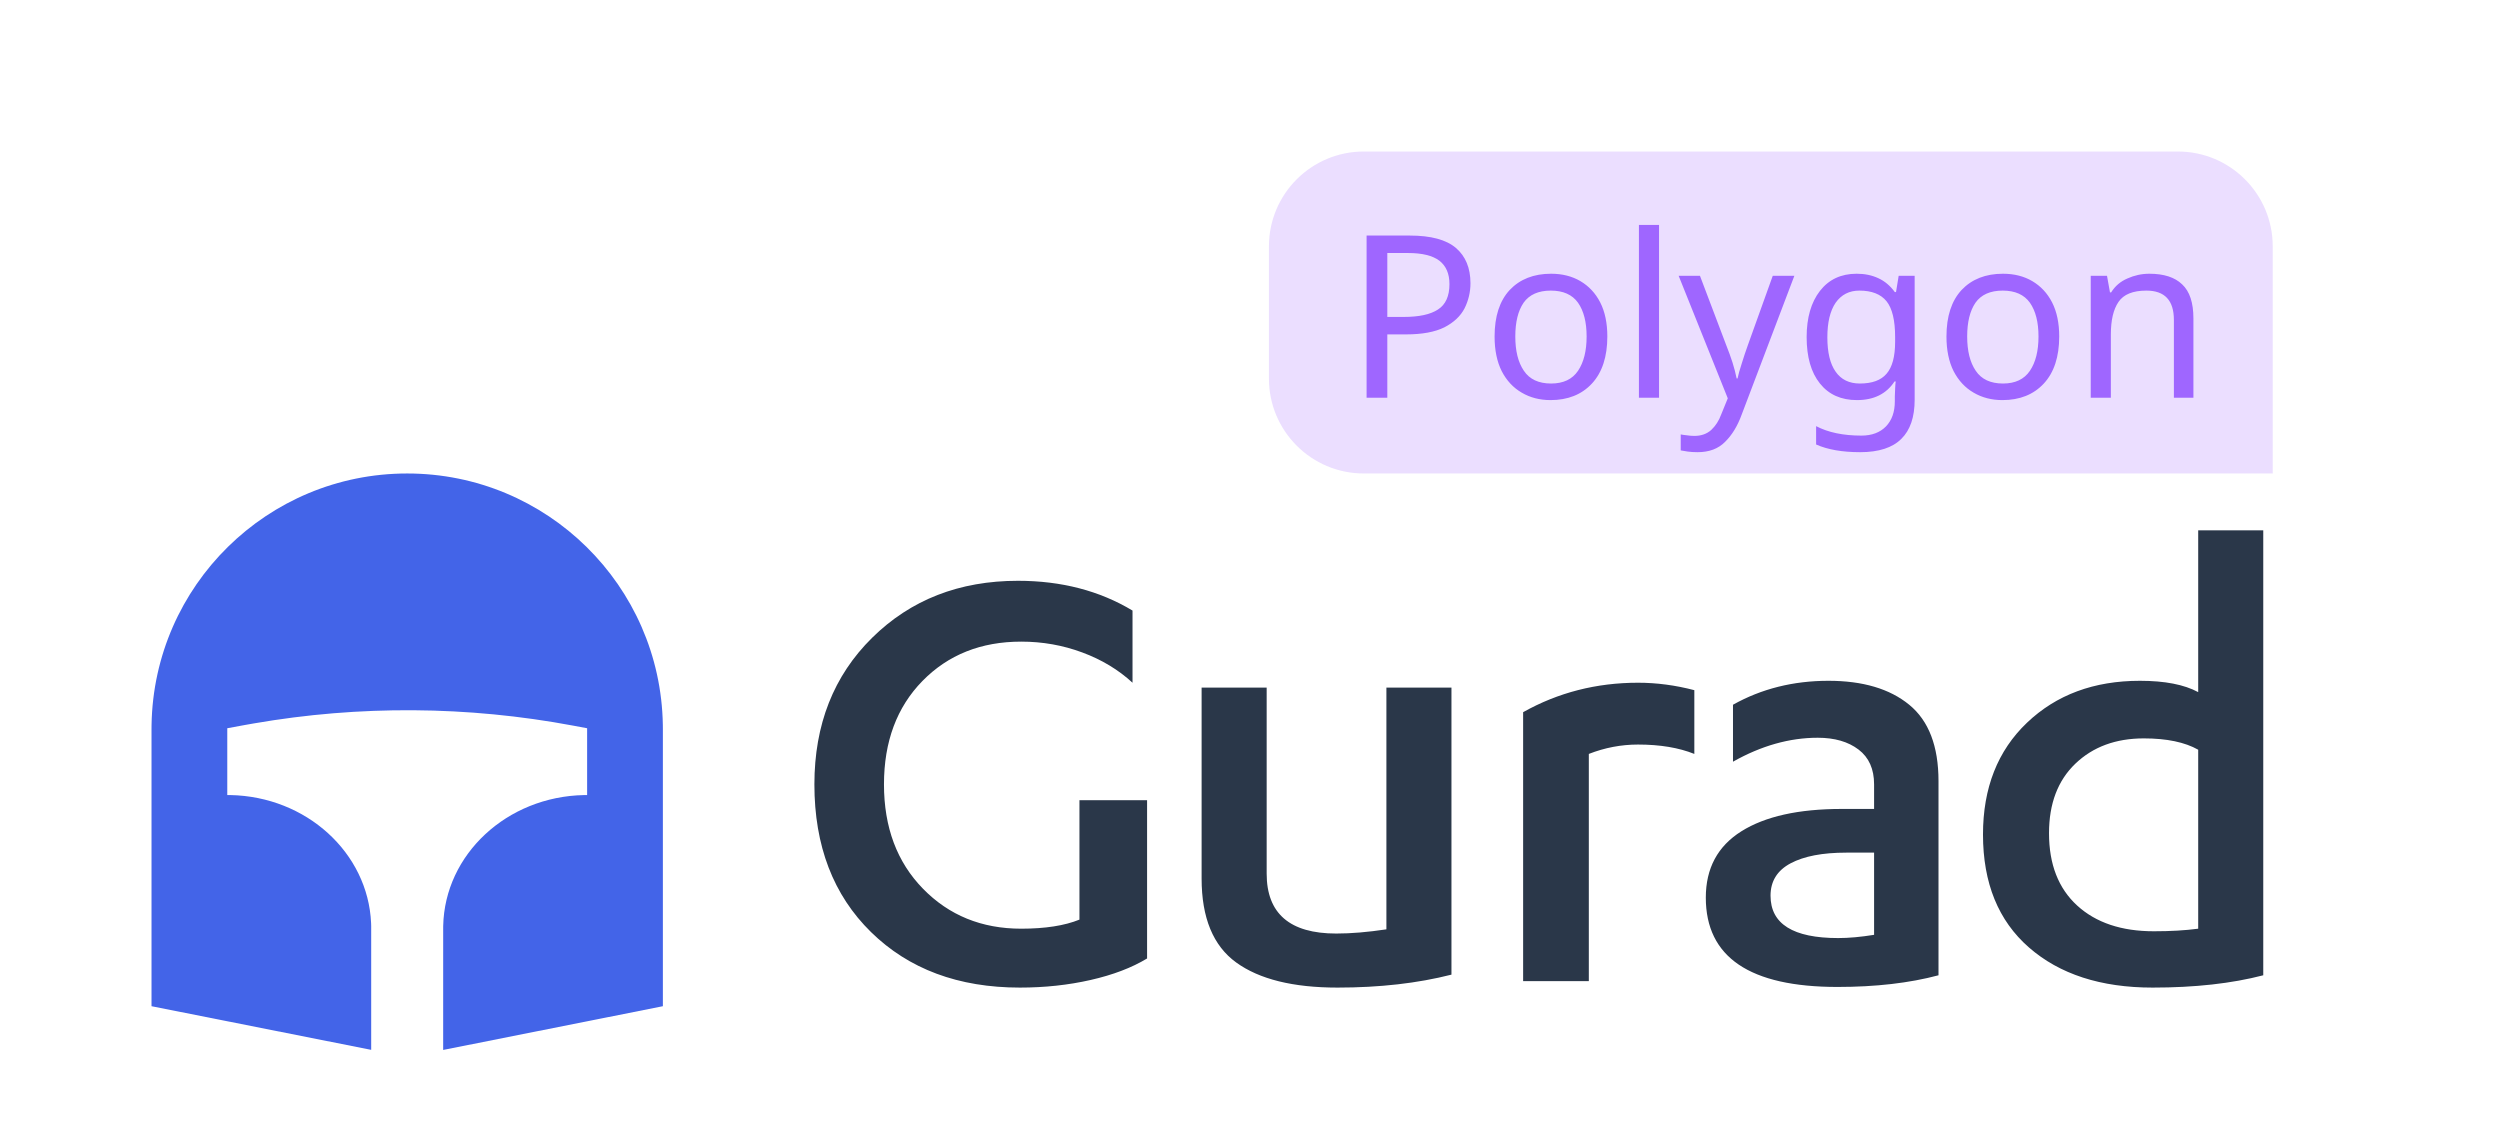
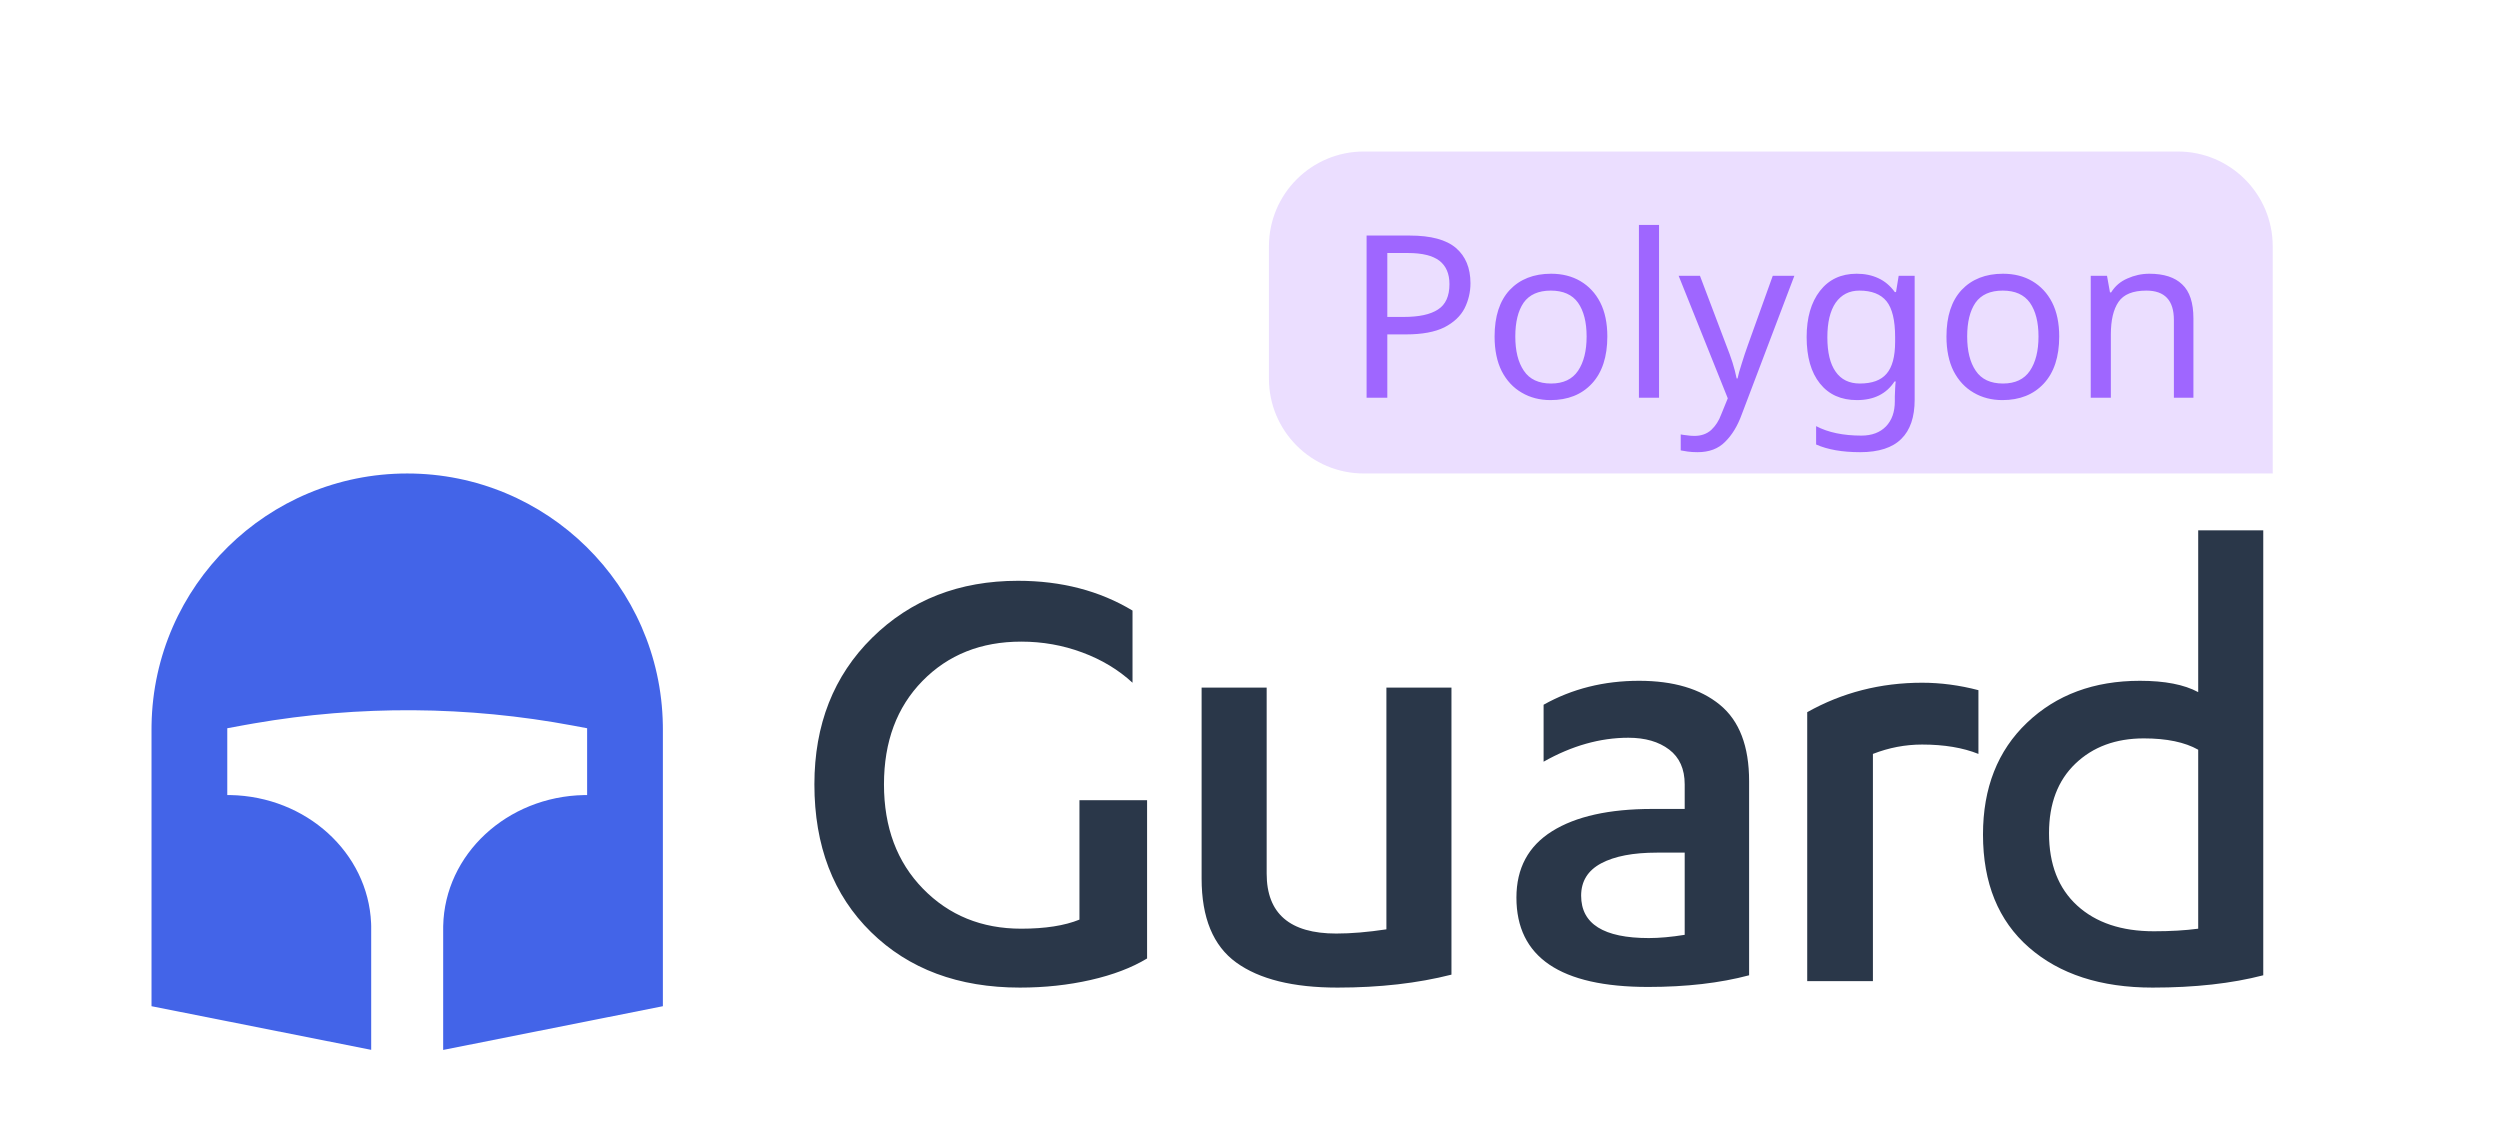
<svg xmlns="http://www.w3.org/2000/svg" width="132px" height="60px" viewBox="0 0 132 60" version="1.1">
  <g id="页面-1" stroke="none" stroke-width="1" fill="none" fill-rule="evenodd">
    <g id="04挖矿" transform="translate(-200, -10)">
      <g id="logo" transform="translate(200, 10)">
        <g id="logo-">
          <polygon id="矩形" points="4.43534098e-14 0 132 0 132 40 4.43534098e-14 40" />
        </g>
        <g id="编组-5" transform="translate(0, 20)">
          <rect id="矩形" x="0" y="0" width="132" height="40" />
-           <path d="M53.851,32.145 C55.161,32.145 56.405,32.011 57.584,31.743 C58.763,31.475 59.757,31.097 60.566,30.607 L60.566,30.607 L60.566,22.251 L56.995,22.251 L56.995,28.556 C56.209,28.875 55.183,29.035 53.919,29.035 C51.834,29.035 50.106,28.331 48.733,26.924 C47.36,25.518 46.674,23.681 46.674,21.414 C46.674,19.158 47.352,17.338 48.707,15.954 C50.063,14.57 51.8,13.878 53.919,13.878 C55.047,13.878 56.123,14.069 57.148,14.451 C58.174,14.832 59.057,15.365 59.797,16.048 L59.797,16.048 L59.797,12.238 C58.054,11.19 56.038,10.666 53.748,10.666 C50.65,10.666 48.084,11.668 46.05,13.673 C44.017,15.678 43,18.258 43,21.414 C43,24.66 43.997,27.261 45.99,29.214 C47.984,31.168 50.604,32.145 53.851,32.145 Z M70.622,32.145 C72.843,32.145 74.848,31.917 76.637,31.461 L76.637,31.461 L76.637,16.305 L73.202,16.305 L73.202,29.069 C72.222,29.217 71.339,29.291 70.553,29.291 C68.104,29.291 66.88,28.237 66.88,26.13 L66.88,26.13 L66.88,16.305 L63.445,16.305 L63.445,26.386 C63.445,28.459 64.054,29.938 65.273,30.82 C66.492,31.703 68.275,32.145 70.622,32.145 Z M83.89,31.803 L83.89,19.807 C84.733,19.477 85.599,19.312 86.487,19.312 C87.649,19.312 88.64,19.477 89.461,19.807 L89.461,19.807 L89.461,16.441 C88.458,16.179 87.467,16.048 86.487,16.048 C84.289,16.048 82.267,16.567 80.421,17.603 L80.421,17.603 L80.421,31.803 L83.89,31.803 Z M97.022,32.111 C99.038,32.111 100.815,31.905 102.353,31.495 L102.353,31.495 L102.353,21.243 C102.353,19.397 101.837,18.053 100.806,17.21 C99.776,16.367 98.354,15.946 96.543,15.946 C94.686,15.946 93.006,16.367 91.502,17.21 L91.502,17.21 L91.502,20.218 C92.995,19.375 94.487,18.953 95.979,18.953 C96.868,18.953 97.585,19.161 98.132,19.577 C98.679,19.993 98.952,20.605 98.952,21.414 L98.952,21.414 L98.952,22.712 L97.244,22.712 C94.965,22.712 93.2,23.105 91.947,23.891 C90.693,24.677 90.067,25.845 90.067,27.394 C90.067,30.538 92.385,32.111 97.022,32.111 Z M97.056,29.53 C94.675,29.53 93.484,28.784 93.484,27.292 C93.484,26.529 93.838,25.959 94.544,25.583 C95.25,25.207 96.23,25.019 97.483,25.019 L97.483,25.019 L98.952,25.019 L98.952,29.359 C98.246,29.473 97.614,29.53 97.056,29.53 Z M113.656,32.145 C115.889,32.145 117.837,31.928 119.5,31.495 L119.5,31.495 L119.5,8 L116.065,8 L116.065,16.544 C115.325,16.145 114.3,15.946 112.99,15.946 C110.563,15.946 108.575,16.683 107.026,18.159 C105.477,19.634 104.702,21.602 104.702,24.062 C104.702,26.625 105.511,28.613 107.129,30.026 C108.746,31.438 110.922,32.145 113.656,32.145 Z M113.724,29.171 C112.016,29.171 110.666,28.719 109.675,27.813 C108.684,26.907 108.188,25.634 108.188,23.994 C108.188,22.433 108.652,21.209 109.581,20.32 C110.509,19.432 111.714,18.987 113.195,18.987 C114.402,18.987 115.359,19.187 116.065,19.585 L116.065,19.585 L116.065,29.035 C115.382,29.126 114.602,29.171 113.724,29.171 Z" id="Gurad" fill="#2A3749" fill-rule="nonzero" />
+           <path d="M53.851,32.145 C55.161,32.145 56.405,32.011 57.584,31.743 C58.763,31.475 59.757,31.097 60.566,30.607 L60.566,30.607 L60.566,22.251 L56.995,22.251 L56.995,28.556 C56.209,28.875 55.183,29.035 53.919,29.035 C51.834,29.035 50.106,28.331 48.733,26.924 C47.36,25.518 46.674,23.681 46.674,21.414 C46.674,19.158 47.352,17.338 48.707,15.954 C50.063,14.57 51.8,13.878 53.919,13.878 C55.047,13.878 56.123,14.069 57.148,14.451 C58.174,14.832 59.057,15.365 59.797,16.048 L59.797,16.048 L59.797,12.238 C58.054,11.19 56.038,10.666 53.748,10.666 C50.65,10.666 48.084,11.668 46.05,13.673 C44.017,15.678 43,18.258 43,21.414 C43,24.66 43.997,27.261 45.99,29.214 C47.984,31.168 50.604,32.145 53.851,32.145 Z M70.622,32.145 C72.843,32.145 74.848,31.917 76.637,31.461 L76.637,31.461 L76.637,16.305 L73.202,16.305 L73.202,29.069 C72.222,29.217 71.339,29.291 70.553,29.291 C68.104,29.291 66.88,28.237 66.88,26.13 L66.88,26.13 L66.88,16.305 L63.445,16.305 L63.445,26.386 C63.445,28.459 64.054,29.938 65.273,30.82 C66.492,31.703 68.275,32.145 70.622,32.145 Z M98.89,31.803 L98.89,19.807 C99.733,19.477 100.599,19.312 101.487,19.312 C102.649,19.312 103.64,19.477 104.461,19.807 L104.461,19.807 L104.461,16.441 C103.458,16.179 102.467,16.048 101.487,16.048 C99.289,16.048 97.267,16.567 95.421,17.603 L95.421,17.603 L95.421,31.803 L98.89,31.803 Z M87.022,32.111 C89.038,32.111 90.815,31.905 92.353,31.495 L92.353,31.495 L92.353,21.243 C92.353,19.397 91.837,18.053 90.806,17.21 C89.776,16.367 88.354,15.946 86.543,15.946 C84.686,15.946 83.006,16.367 81.502,17.21 L81.502,17.21 L81.502,20.218 C82.995,19.375 84.487,18.953 85.979,18.953 C86.868,18.953 87.585,19.161 88.132,19.577 C88.679,19.993 88.952,20.605 88.952,21.414 L88.952,21.414 L88.952,22.712 L87.244,22.712 C84.965,22.712 83.2,23.105 81.947,23.891 C80.693,24.677 80.067,25.845 80.067,27.394 C80.067,30.538 82.385,32.111 87.022,32.111 Z M87.056,29.53 C84.675,29.53 83.484,28.784 83.484,27.292 C83.484,26.529 83.838,25.959 84.544,25.583 C85.25,25.207 86.23,25.019 87.483,25.019 L87.483,25.019 L88.952,25.019 L88.952,29.359 C88.246,29.473 87.614,29.53 87.056,29.53 Z M113.656,32.145 C115.889,32.145 117.837,31.928 119.5,31.495 L119.5,31.495 L119.5,8 L116.065,8 L116.065,16.544 C115.325,16.145 114.3,15.946 112.99,15.946 C110.563,15.946 108.575,16.683 107.026,18.159 C105.477,19.634 104.702,21.602 104.702,24.062 C104.702,26.625 105.511,28.613 107.129,30.026 C108.746,31.438 110.922,32.145 113.656,32.145 Z M113.724,29.171 C112.016,29.171 110.666,28.719 109.675,27.813 C108.684,26.907 108.188,25.634 108.188,23.994 C108.188,22.433 108.652,21.209 109.581,20.32 C110.509,19.432 111.714,18.987 113.195,18.987 C114.402,18.987 115.359,19.187 116.065,19.585 L116.065,19.585 L116.065,29.035 C115.382,29.126 114.602,29.171 113.724,29.171 Z" id="Gurad" fill="#2A3749" fill-rule="nonzero" />
          <path d="M21.5,5 C28.881,5 34.879,10.924 34.998,18.277 L35,18.5 L35,33.128 L23.399,35.437 L23.4,29.031 L23.401,28.892 C23.48,25.112 26.763,22.06 30.835,21.98 L31,21.978 L31,18.451 L30.256,18.312 C24.688,17.269 18.979,17.231 13.4,18.197 L12.908,18.284 L12,18.451 L12,21.978 L12.157,21.979 C16.176,22.055 19.43,25.026 19.594,28.737 L19.599,28.892 L19.599,28.985 L19.599,35.432 L8,33.128 L8,18.5 L8.002,18.277 C8.121,10.924 14.119,5 21.5,5 Z" id="路径" fill="#4364E8" />
        </g>
        <g id="编组" transform="translate(67, 8)">
          <path d="M2.33031996e-12,5.009 C2.33031996e-12,2.242 2.243,1.99732032e-17 5.01,4.46024971e-17 L47.99,4.27242288e-16 C50.757,4.51875567e-16 53,2.24 53,5.009 L53,11.991 C53,14.758 50.757,17 47.99,17 L2.33031996e-12,17 L2.33031996e-12,5.009 Z" id="Field-color备份-3" fill-opacity="0.6" fill="#DDC8FF" transform="translate(26.5, 8.5) scale(-1, 1) translate(-26.5, -8.5) " />
          <text id="Polygon" font-family="IBMPlexSans-SemiBold, IBM Plex Sans SemiBold" font-size="12" font-weight="500" fill="#9F66FF">
            <tspan x="4" y="13">Polygon</tspan>
          </text>
        </g>
      </g>
    </g>
  </g>
</svg>
